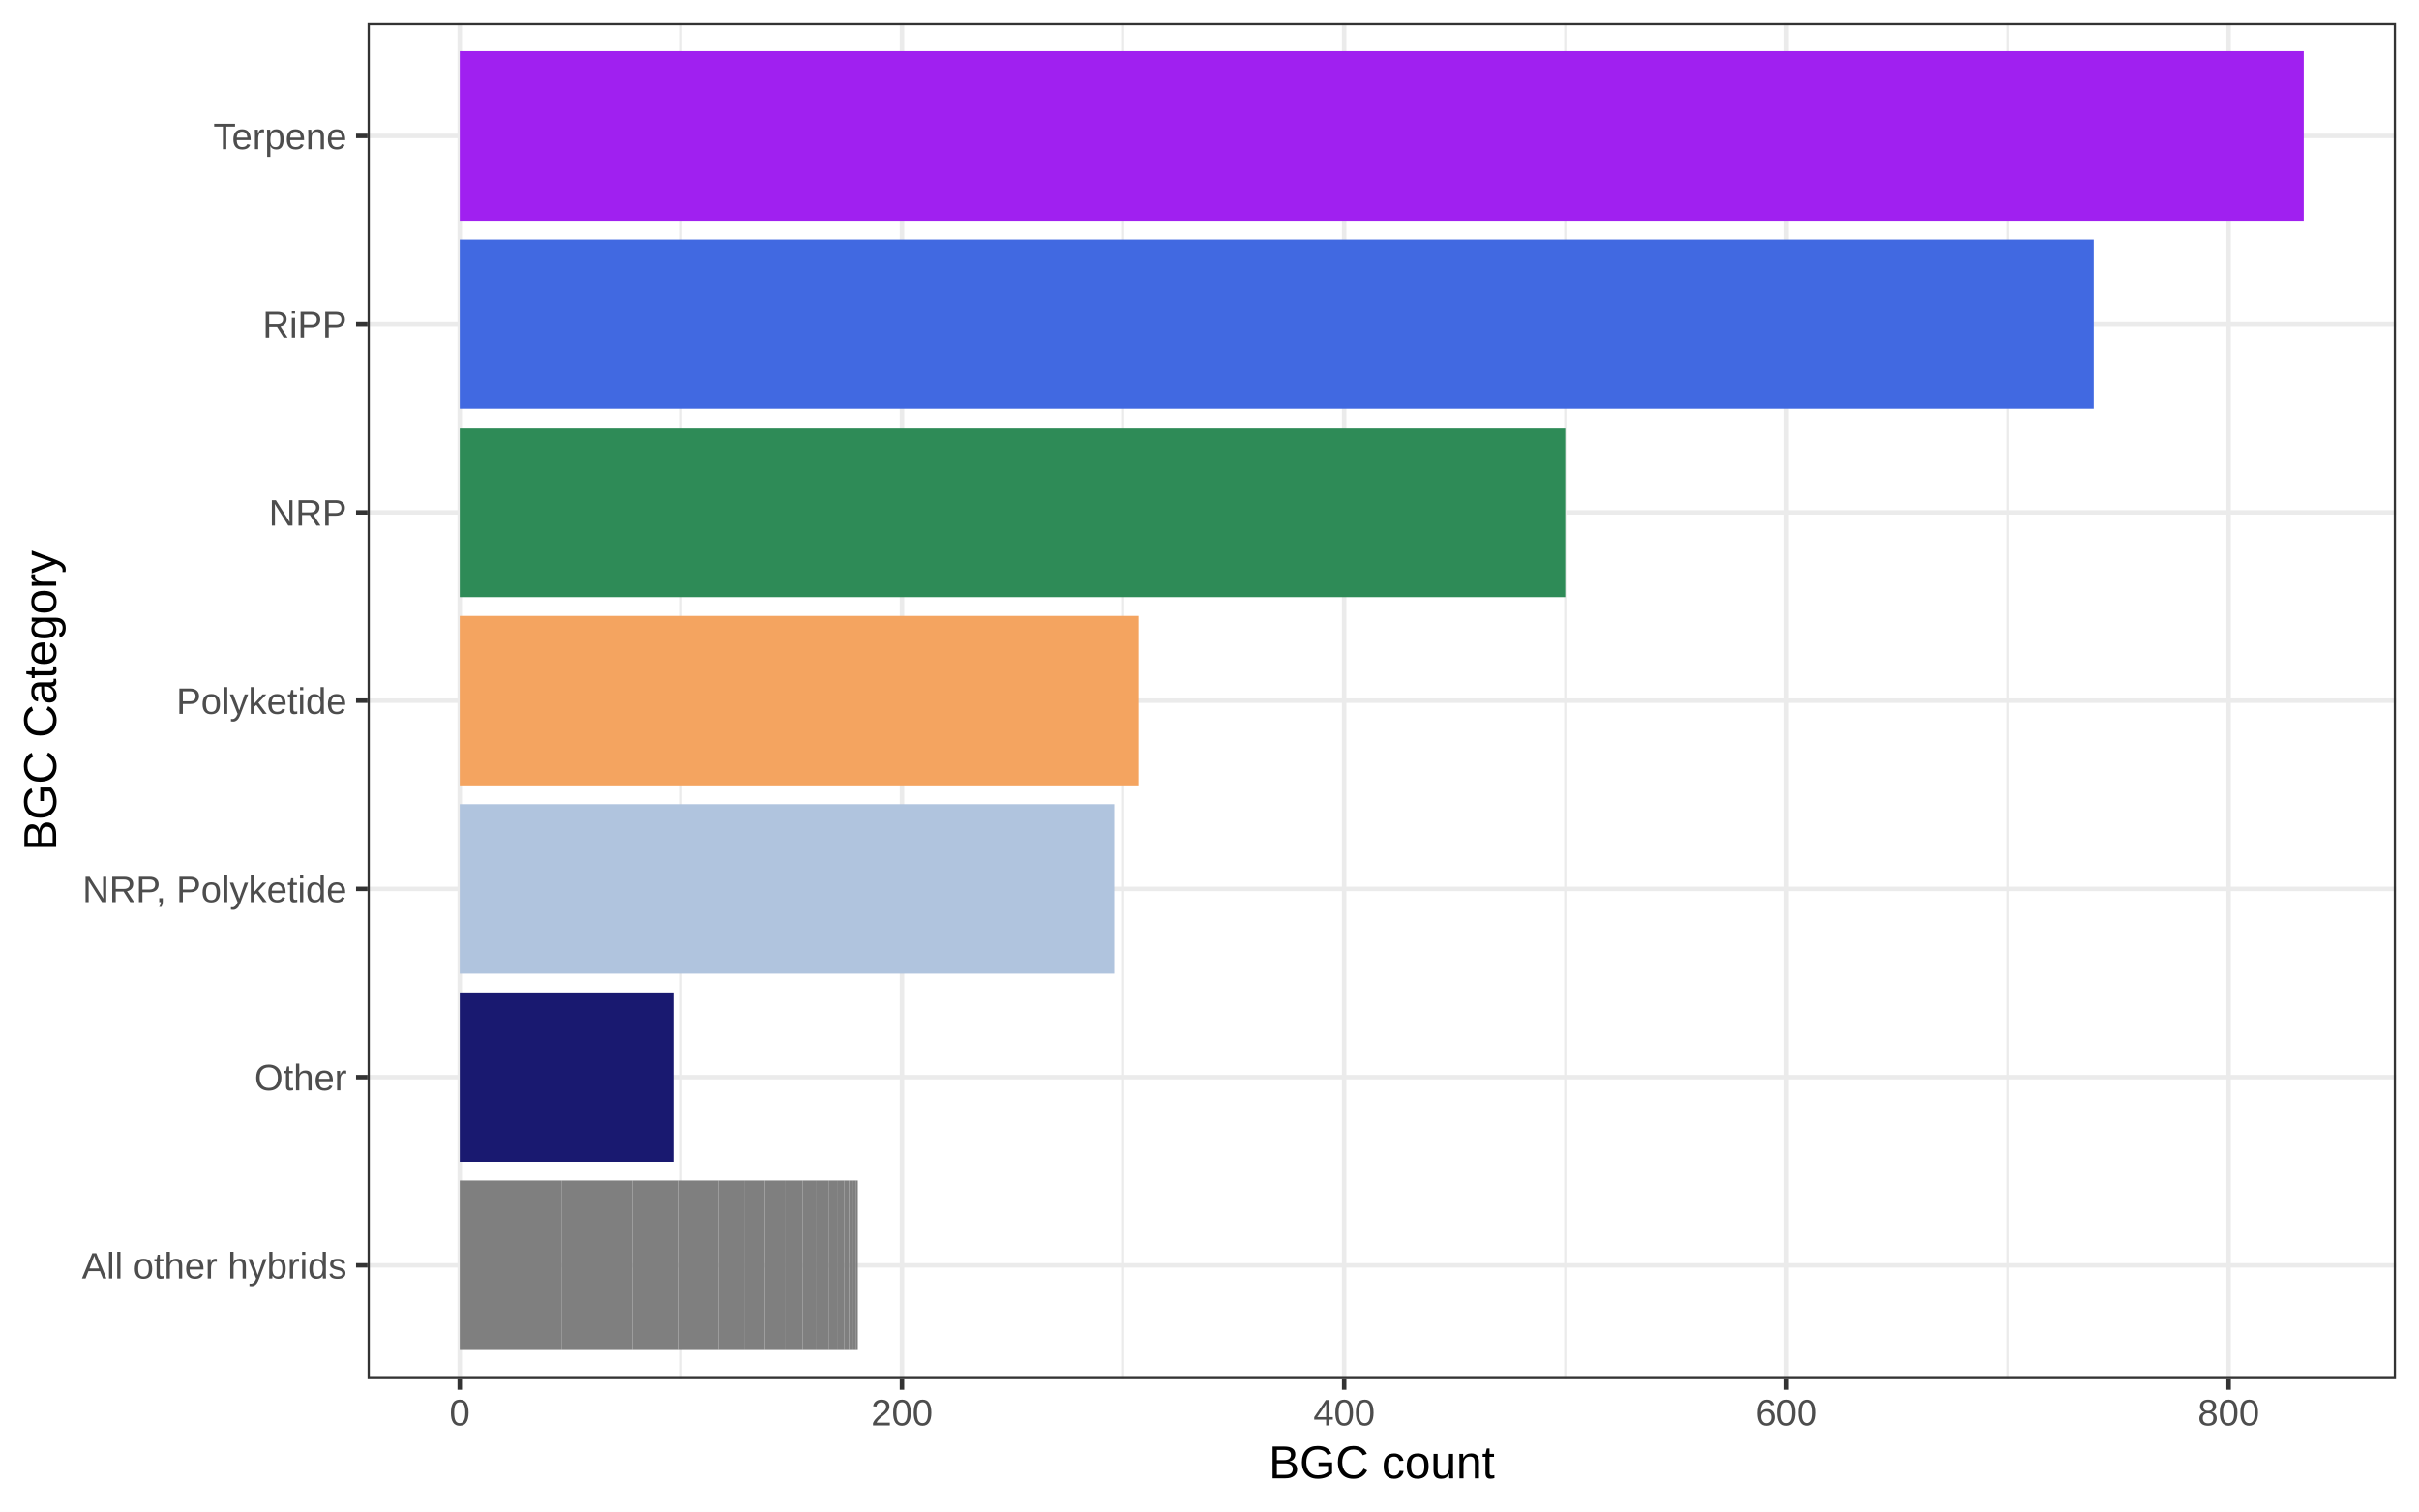
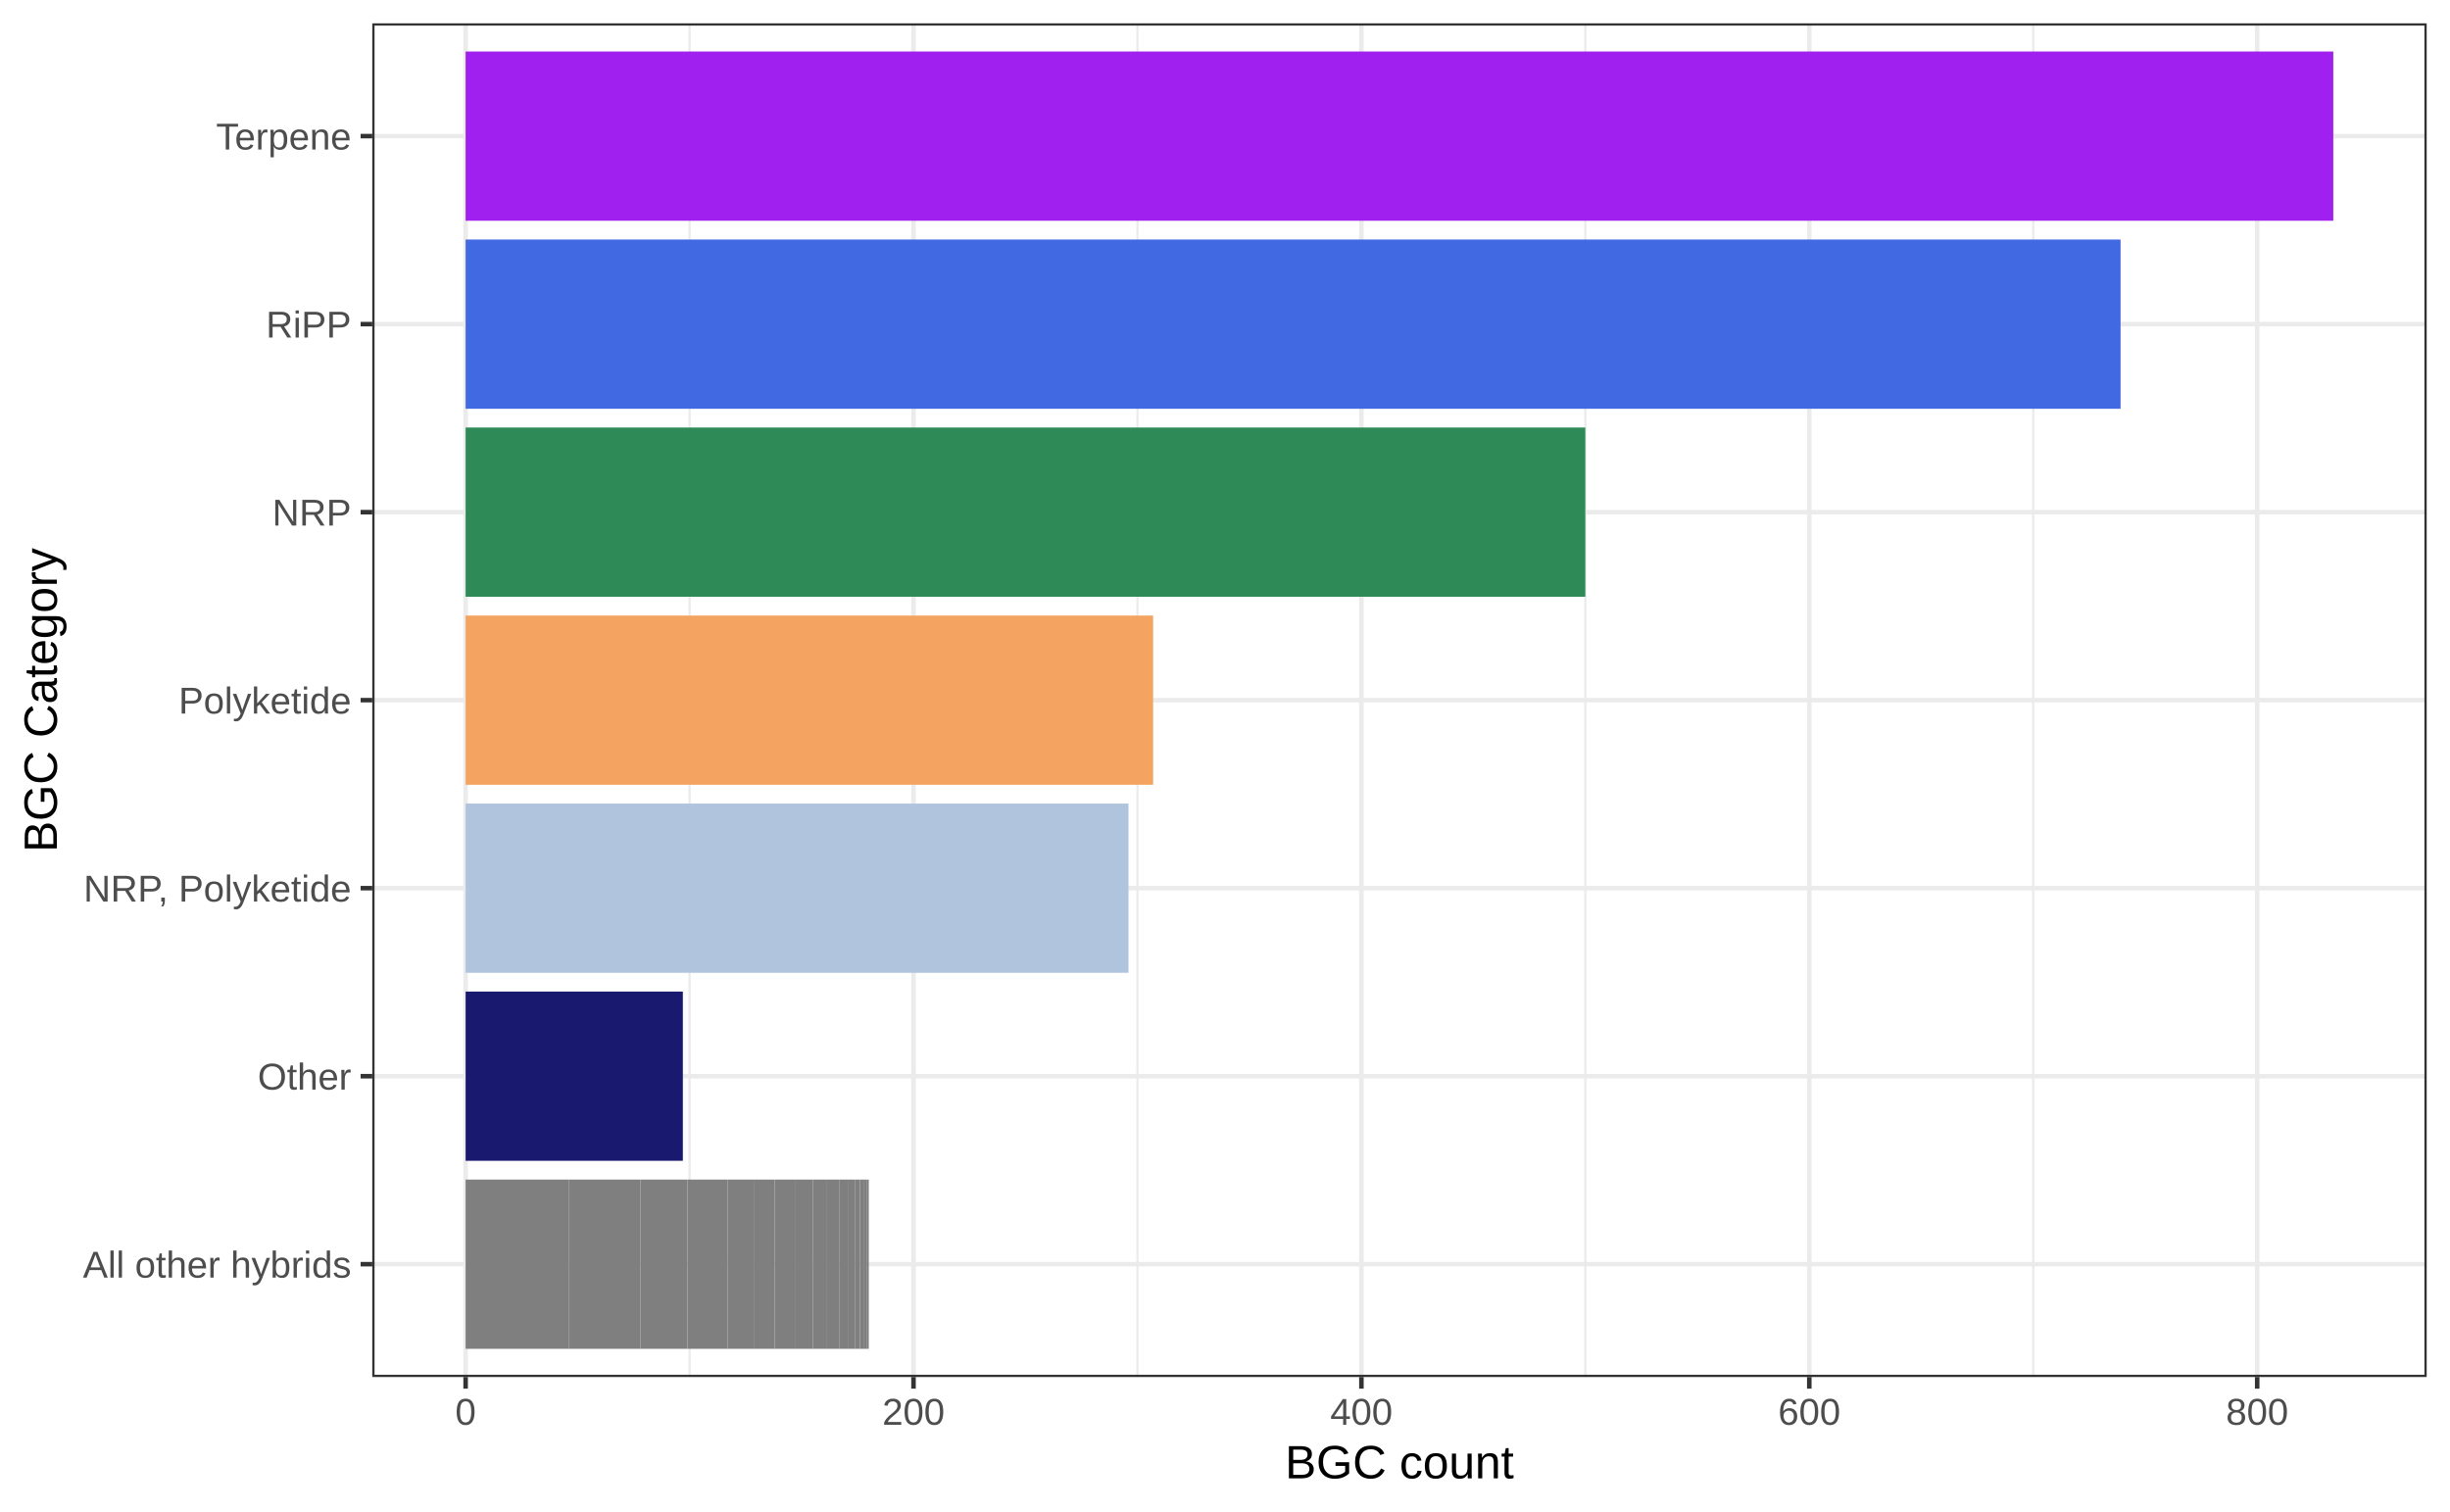
- <svg xmlns="http://www.w3.org/2000/svg" class="svglite" width="576.00pt" height="360.00pt" viewBox="0 0 576.00 360.00">
+ <svg xmlns="http://www.w3.org/2000/svg" class="svglite" width="576.00pt" height="355.50pt" viewBox="0 0 576.00 355.50">
  <defs>
    <style type="text/css">
    .svglite line, .svglite polyline, .svglite polygon, .svglite path, .svglite rect, .svglite circle {
      fill: none;
      stroke: #000000;
      stroke-linecap: round;
      stroke-linejoin: round;
      stroke-miterlimit: 10.00;
    }
    .svglite text {
      white-space: pre;
    }
  </style>
  </defs>
  <rect width="100%" height="100%" style="stroke: none; fill: #FFFFFF;" />
  <defs>
-     <clipPath id="cpMC4wMHw1NzYuMDB8MC4wMHwzNjAuMDA=">
-       <rect x="0.00" y="0.00" width="576.00" height="360.00" />
+     <clipPath id="cpMC4wMHw1NzYuMDB8MC4wMHwzNTUuNTA=">
+       <rect x="0.00" y="0.00" width="576.00" height="355.50" />
    </clipPath>
  </defs>
-   <g clip-path="url(#cpMC4wMHw1NzYuMDB8MC4wMHwzNjAuMDA=)">
-     <rect x="0.00" y="0.00" width="576.00" height="360.00" style="stroke-width: 1.07; stroke: #FFFFFF; fill: #FFFFFF;" />
+   <g clip-path="url(#cpMC4wMHw1NzYuMDB8MC4wMHwzNTUuNTA=)">
+     <rect x="0.00" y="0.00" width="576.00" height="355.50" style="stroke-width: 1.07; stroke: #FFFFFF; fill: #FFFFFF;" />
  </g>
  <defs>
-     <clipPath id="cpODcuNTJ8NTcwLjUyfDUuNDh8MzI4LjI3">
-       <rect x="87.52" y="5.48" width="483.00" height="322.79" />
+     <clipPath id="cpODcuNTJ8NTcwLjUyfDUuNDh8MzIzLjc3">
+       <rect x="87.52" y="5.48" width="483.00" height="318.29" />
    </clipPath>
  </defs>
-   <g clip-path="url(#cpODcuNTJ8NTcwLjUyfDUuNDh8MzI4LjI3)">
-     <rect x="87.52" y="5.48" width="483.00" height="322.79" style="stroke-width: 1.07; stroke: none; fill: #FFFFFF;" />
-     <polyline points="162.12,328.27 162.12,5.48 " style="stroke-width: 0.53; stroke: #EBEBEB; stroke-linecap: butt;" />
-     <polyline points="267.42,328.27 267.42,5.48 " style="stroke-width: 0.53; stroke: #EBEBEB; stroke-linecap: butt;" />
-     <polyline points="372.72,328.27 372.72,5.48 " style="stroke-width: 0.53; stroke: #EBEBEB; stroke-linecap: butt;" />
-     <polyline points="478.02,328.27 478.02,5.48 " style="stroke-width: 0.53; stroke: #EBEBEB; stroke-linecap: butt;" />
-     <polyline points="87.52,301.37 570.52,301.37 " style="stroke-width: 1.07; stroke: #EBEBEB; stroke-linecap: butt;" />
-     <polyline points="87.52,256.54 570.52,256.54 " style="stroke-width: 1.07; stroke: #EBEBEB; stroke-linecap: butt;" />
-     <polyline points="87.52,211.70 570.52,211.70 " style="stroke-width: 1.07; stroke: #EBEBEB; stroke-linecap: butt;" />
-     <polyline points="87.52,166.87 570.52,166.87 " style="stroke-width: 1.07; stroke: #EBEBEB; stroke-linecap: butt;" />
-     <polyline points="87.52,122.04 570.52,122.04 " style="stroke-width: 1.07; stroke: #EBEBEB; stroke-linecap: butt;" />
-     <polyline points="87.52,77.21 570.52,77.21 " style="stroke-width: 1.07; stroke: #EBEBEB; stroke-linecap: butt;" />
-     <polyline points="87.52,32.38 570.52,32.38 " style="stroke-width: 1.07; stroke: #EBEBEB; stroke-linecap: butt;" />
-     <polyline points="109.47,328.27 109.47,5.48 " style="stroke-width: 1.07; stroke: #EBEBEB; stroke-linecap: butt;" />
-     <polyline points="214.77,328.27 214.77,5.48 " style="stroke-width: 1.07; stroke: #EBEBEB; stroke-linecap: butt;" />
-     <polyline points="320.07,328.27 320.07,5.48 " style="stroke-width: 1.07; stroke: #EBEBEB; stroke-linecap: butt;" />
-     <polyline points="425.37,328.27 425.37,5.48 " style="stroke-width: 1.07; stroke: #EBEBEB; stroke-linecap: butt;" />
-     <polyline points="530.67,328.27 530.67,5.48 " style="stroke-width: 1.07; stroke: #EBEBEB; stroke-linecap: butt;" />
-     <rect x="109.47" y="12.20" width="439.09" height="40.35" style="stroke-width: 1.07; stroke: none; stroke-linecap: butt; stroke-linejoin: miter; fill: #A020F0;" />
-     <rect x="109.47" y="57.04" width="389.08" height="40.35" style="stroke-width: 1.07; stroke: none; stroke-linecap: butt; stroke-linejoin: miter; fill: #4169E1;" />
-     <rect x="109.47" y="101.87" width="263.24" height="40.35" style="stroke-width: 1.07; stroke: none; stroke-linecap: butt; stroke-linejoin: miter; fill: #2E8B57;" />
-     <rect x="109.47" y="146.70" width="161.63" height="40.35" style="stroke-width: 1.07; stroke: none; stroke-linecap: butt; stroke-linejoin: miter; fill: #F4A460;" />
-     <rect x="109.47" y="191.53" width="155.84" height="40.35" style="stroke-width: 1.07; stroke: none; stroke-linecap: butt; stroke-linejoin: miter; fill: #B0C4DE;" />
-     <rect x="109.47" y="236.36" width="51.07" height="40.35" style="stroke-width: 1.07; stroke: none; stroke-linecap: butt; stroke-linejoin: miter; fill: #191970;" />
-     <rect x="109.47" y="281.19" width="24.22" height="40.35" style="stroke-width: 1.07; stroke: none; stroke-linecap: butt; stroke-linejoin: miter; fill: #7F7F7F;" />
-     <rect x="133.69" y="281.19" width="16.85" height="40.35" style="stroke-width: 1.07; stroke: none; stroke-linecap: butt; stroke-linejoin: miter; fill: #7F7F7F;" />
-     <rect x="150.54" y="281.19" width="11.06" height="40.35" style="stroke-width: 1.07; stroke: none; stroke-linecap: butt; stroke-linejoin: miter; fill: #7F7F7F;" />
-     <rect x="161.60" y="281.19" width="9.48" height="40.35" style="stroke-width: 1.07; stroke: none; stroke-linecap: butt; stroke-linejoin: miter; fill: #7F7F7F;" />
-     <rect x="171.07" y="281.19" width="6.32" height="40.35" style="stroke-width: 1.07; stroke: none; stroke-linecap: butt; stroke-linejoin: miter; fill: #7F7F7F;" />
-     <rect x="177.39" y="281.19" width="4.74" height="40.35" style="stroke-width: 1.07; stroke: none; stroke-linecap: butt; stroke-linejoin: miter; fill: #7F7F7F;" />
-     <rect x="182.13" y="281.19" width="4.74" height="40.35" style="stroke-width: 1.07; stroke: none; stroke-linecap: butt; stroke-linejoin: miter; fill: #7F7F7F;" />
-     <rect x="186.87" y="281.19" width="4.21" height="40.35" style="stroke-width: 1.07; stroke: none; stroke-linecap: butt; stroke-linejoin: miter; fill: #7F7F7F;" />
-     <rect x="191.08" y="281.19" width="3.16" height="40.35" style="stroke-width: 1.07; stroke: none; stroke-linecap: butt; stroke-linejoin: miter; fill: #7F7F7F;" />
-     <rect x="194.24" y="281.19" width="3.16" height="40.35" style="stroke-width: 1.07; stroke: none; stroke-linecap: butt; stroke-linejoin: miter; fill: #7F7F7F;" />
-     <rect x="197.40" y="281.19" width="2.11" height="40.35" style="stroke-width: 1.07; stroke: none; stroke-linecap: butt; stroke-linejoin: miter; fill: #7F7F7F;" />
-     <rect x="199.50" y="281.19" width="1.58" height="40.35" style="stroke-width: 1.07; stroke: none; stroke-linecap: butt; stroke-linejoin: miter; fill: #7F7F7F;" />
-     <rect x="201.08" y="281.19" width="1.05" height="40.35" style="stroke-width: 1.07; stroke: none; stroke-linecap: butt; stroke-linejoin: miter; fill: #7F7F7F;" />
-     <rect x="202.14" y="281.19" width="1.05" height="40.35" style="stroke-width: 1.07; stroke: none; stroke-linecap: butt; stroke-linejoin: miter; fill: #7F7F7F;" />
-     <rect x="203.19" y="281.19" width="0.53" height="40.35" style="stroke-width: 1.07; stroke: none; stroke-linecap: butt; stroke-linejoin: miter; fill: #7F7F7F;" />
-     <rect x="203.72" y="281.19" width="0.53" height="40.35" style="stroke-width: 1.07; stroke: none; stroke-linecap: butt; stroke-linejoin: miter; fill: #7F7F7F;" />
-     <rect x="87.52" y="5.48" width="483.00" height="322.79" style="stroke-width: 1.07; stroke: #333333;" />
+   <g clip-path="url(#cpODcuNTJ8NTcwLjUyfDUuNDh8MzIzLjc3)">
+     <rect x="87.52" y="5.48" width="483.00" height="318.29" style="stroke-width: 1.07; stroke: none; fill: #FFFFFF;" />
+     <polyline points="162.12,323.77 162.12,5.48 " style="stroke-width: 0.53; stroke: #EBEBEB; stroke-linecap: butt;" />
+     <polyline points="267.42,323.77 267.42,5.48 " style="stroke-width: 0.53; stroke: #EBEBEB; stroke-linecap: butt;" />
+     <polyline points="372.72,323.77 372.72,5.48 " style="stroke-width: 0.53; stroke: #EBEBEB; stroke-linecap: butt;" />
+     <polyline points="478.02,323.77 478.02,5.48 " style="stroke-width: 0.53; stroke: #EBEBEB; stroke-linecap: butt;" />
+     <polyline points="87.52,297.24 570.52,297.24 " style="stroke-width: 1.07; stroke: #EBEBEB; stroke-linecap: butt;" />
+     <polyline points="87.52,253.04 570.52,253.04 " style="stroke-width: 1.07; stroke: #EBEBEB; stroke-linecap: butt;" />
+     <polyline points="87.52,208.83 570.52,208.83 " style="stroke-width: 1.07; stroke: #EBEBEB; stroke-linecap: butt;" />
+     <polyline points="87.52,164.62 570.52,164.62 " style="stroke-width: 1.07; stroke: #EBEBEB; stroke-linecap: butt;" />
+     <polyline points="87.52,120.42 570.52,120.42 " style="stroke-width: 1.07; stroke: #EBEBEB; stroke-linecap: butt;" />
+     <polyline points="87.52,76.21 570.52,76.21 " style="stroke-width: 1.07; stroke: #EBEBEB; stroke-linecap: butt;" />
+     <polyline points="87.52,32.00 570.52,32.00 " style="stroke-width: 1.07; stroke: #EBEBEB; stroke-linecap: butt;" />
+     <polyline points="109.47,323.77 109.47,5.48 " style="stroke-width: 1.07; stroke: #EBEBEB; stroke-linecap: butt;" />
+     <polyline points="214.77,323.77 214.77,5.48 " style="stroke-width: 1.07; stroke: #EBEBEB; stroke-linecap: butt;" />
+     <polyline points="320.07,323.77 320.07,5.48 " style="stroke-width: 1.07; stroke: #EBEBEB; stroke-linecap: butt;" />
+     <polyline points="425.37,323.77 425.37,5.48 " style="stroke-width: 1.07; stroke: #EBEBEB; stroke-linecap: butt;" />
+     <polyline points="530.67,323.77 530.67,5.48 " style="stroke-width: 1.07; stroke: #EBEBEB; stroke-linecap: butt;" />
+     <rect x="109.47" y="12.11" width="439.09" height="39.79" style="stroke-width: 1.07; stroke: none; stroke-linecap: butt; stroke-linejoin: miter; fill: #A020F0;" />
+     <rect x="109.47" y="56.32" width="389.08" height="39.79" style="stroke-width: 1.07; stroke: none; stroke-linecap: butt; stroke-linejoin: miter; fill: #4169E1;" />
+     <rect x="109.47" y="100.52" width="263.24" height="39.79" style="stroke-width: 1.07; stroke: none; stroke-linecap: butt; stroke-linejoin: miter; fill: #2E8B57;" />
+     <rect x="109.47" y="144.73" width="161.63" height="39.79" style="stroke-width: 1.07; stroke: none; stroke-linecap: butt; stroke-linejoin: miter; fill: #F4A460;" />
+     <rect x="109.47" y="188.94" width="155.84" height="39.79" style="stroke-width: 1.07; stroke: none; stroke-linecap: butt; stroke-linejoin: miter; fill: #B0C4DE;" />
+     <rect x="109.47" y="233.14" width="51.07" height="39.79" style="stroke-width: 1.07; stroke: none; stroke-linecap: butt; stroke-linejoin: miter; fill: #191970;" />
+     <rect x="109.47" y="277.35" width="24.22" height="39.79" style="stroke-width: 1.07; stroke: none; stroke-linecap: butt; stroke-linejoin: miter; fill: #7F7F7F;" />
+     <rect x="133.69" y="277.35" width="16.85" height="39.79" style="stroke-width: 1.07; stroke: none; stroke-linecap: butt; stroke-linejoin: miter; fill: #7F7F7F;" />
+     <rect x="150.54" y="277.35" width="11.06" height="39.79" style="stroke-width: 1.07; stroke: none; stroke-linecap: butt; stroke-linejoin: miter; fill: #7F7F7F;" />
+     <rect x="161.60" y="277.35" width="9.48" height="39.79" style="stroke-width: 1.07; stroke: none; stroke-linecap: butt; stroke-linejoin: miter; fill: #7F7F7F;" />
+     <rect x="171.07" y="277.35" width="6.32" height="39.79" style="stroke-width: 1.07; stroke: none; stroke-linecap: butt; stroke-linejoin: miter; fill: #7F7F7F;" />
+     <rect x="177.39" y="277.35" width="4.74" height="39.79" style="stroke-width: 1.07; stroke: none; stroke-linecap: butt; stroke-linejoin: miter; fill: #7F7F7F;" />
+     <rect x="182.13" y="277.35" width="4.74" height="39.79" style="stroke-width: 1.07; stroke: none; stroke-linecap: butt; stroke-linejoin: miter; fill: #7F7F7F;" />
+     <rect x="186.87" y="277.35" width="4.21" height="39.79" style="stroke-width: 1.07; stroke: none; stroke-linecap: butt; stroke-linejoin: miter; fill: #7F7F7F;" />
+     <rect x="191.08" y="277.35" width="3.16" height="39.79" style="stroke-width: 1.07; stroke: none; stroke-linecap: butt; stroke-linejoin: miter; fill: #7F7F7F;" />
+     <rect x="194.24" y="277.35" width="3.16" height="39.79" style="stroke-width: 1.07; stroke: none; stroke-linecap: butt; stroke-linejoin: miter; fill: #7F7F7F;" />
+     <rect x="197.40" y="277.35" width="2.11" height="39.79" style="stroke-width: 1.07; stroke: none; stroke-linecap: butt; stroke-linejoin: miter; fill: #7F7F7F;" />
+     <rect x="199.50" y="277.35" width="1.58" height="39.79" style="stroke-width: 1.07; stroke: none; stroke-linecap: butt; stroke-linejoin: miter; fill: #7F7F7F;" />
+     <rect x="201.08" y="277.35" width="1.05" height="39.79" style="stroke-width: 1.07; stroke: none; stroke-linecap: butt; stroke-linejoin: miter; fill: #7F7F7F;" />
+     <rect x="202.14" y="277.35" width="1.05" height="39.79" style="stroke-width: 1.07; stroke: none; stroke-linecap: butt; stroke-linejoin: miter; fill: #7F7F7F;" />
+     <rect x="203.19" y="277.35" width="0.53" height="39.79" style="stroke-width: 1.07; stroke: none; stroke-linecap: butt; stroke-linejoin: miter; fill: #7F7F7F;" />
+     <rect x="203.72" y="277.35" width="0.53" height="39.79" style="stroke-width: 1.07; stroke: none; stroke-linecap: butt; stroke-linejoin: miter; fill: #7F7F7F;" />
+     <rect x="87.52" y="5.48" width="483.00" height="318.29" style="stroke-width: 1.07; stroke: #333333;" />
  </g>
-   <g clip-path="url(#cpMC4wMHw1NzYuMDB8MC4wMHwzNjAuMDA=)">
-     <text x="82.59" y="304.52" text-anchor="end" style="font-size: 8.80px;fill: #4D4D4D; font-family: &quot;Arial&quot;;" textLength="63.08px" lengthAdjust="spacingAndGlyphs">All other hybrids</text>
-     <text x="82.59" y="259.69" text-anchor="end" style="font-size: 8.80px;fill: #4D4D4D; font-family: &quot;Arial&quot;;" textLength="22.00px" lengthAdjust="spacingAndGlyphs">Other</text>
-     <text x="82.59" y="214.86" text-anchor="end" style="font-size: 8.80px;fill: #4D4D4D; font-family: &quot;Arial&quot;;" textLength="64.04px" lengthAdjust="spacingAndGlyphs">NRP, Polyketide</text>
-     <text x="82.59" y="170.03" text-anchor="end" style="font-size: 8.80px;fill: #4D4D4D; font-family: &quot;Arial&quot;;" textLength="40.59px" lengthAdjust="spacingAndGlyphs">Polyketide</text>
-     <text x="82.59" y="125.19" text-anchor="end" style="font-size: 8.80px;fill: #4D4D4D; font-family: &quot;Arial&quot;;" textLength="18.57px" lengthAdjust="spacingAndGlyphs">NRP</text>
-     <text x="82.59" y="80.36" text-anchor="end" style="font-size: 8.80px;fill: #4D4D4D; font-family: &quot;Arial&quot;;" textLength="20.04px" lengthAdjust="spacingAndGlyphs">RiPP</text>
-     <text x="82.59" y="35.53" text-anchor="end" style="font-size: 8.80px;fill: #4D4D4D; font-family: &quot;Arial&quot;;" textLength="32.78px" lengthAdjust="spacingAndGlyphs">Terpene</text>
-     <polyline points="84.78,301.37 87.52,301.37 " style="stroke-width: 1.07; stroke: #333333; stroke-linecap: butt;" />
-     <polyline points="84.78,256.54 87.52,256.54 " style="stroke-width: 1.07; stroke: #333333; stroke-linecap: butt;" />
-     <polyline points="84.78,211.70 87.52,211.70 " style="stroke-width: 1.07; stroke: #333333; stroke-linecap: butt;" />
-     <polyline points="84.78,166.87 87.52,166.87 " style="stroke-width: 1.07; stroke: #333333; stroke-linecap: butt;" />
-     <polyline points="84.78,122.04 87.52,122.04 " style="stroke-width: 1.07; stroke: #333333; stroke-linecap: butt;" />
-     <polyline points="84.78,77.21 87.52,77.21 " style="stroke-width: 1.07; stroke: #333333; stroke-linecap: butt;" />
-     <polyline points="84.78,32.38 87.52,32.38 " style="stroke-width: 1.07; stroke: #333333; stroke-linecap: butt;" />
-     <polyline points="109.47,331.01 109.47,328.27 " style="stroke-width: 1.07; stroke: #333333; stroke-linecap: butt;" />
-     <polyline points="214.77,331.01 214.77,328.27 " style="stroke-width: 1.07; stroke: #333333; stroke-linecap: butt;" />
-     <polyline points="320.07,331.01 320.07,328.27 " style="stroke-width: 1.07; stroke: #333333; stroke-linecap: butt;" />
-     <polyline points="425.37,331.01 425.37,328.27 " style="stroke-width: 1.07; stroke: #333333; stroke-linecap: butt;" />
-     <polyline points="530.67,331.01 530.67,328.27 " style="stroke-width: 1.07; stroke: #333333; stroke-linecap: butt;" />
-     <text x="109.47" y="339.50" text-anchor="middle" style="font-size: 8.80px;fill: #4D4D4D; font-family: &quot;Arial&quot;;" textLength="4.90px" lengthAdjust="spacingAndGlyphs">0</text>
-     <text x="214.77" y="339.50" text-anchor="middle" style="font-size: 8.80px;fill: #4D4D4D; font-family: &quot;Arial&quot;;" textLength="14.69px" lengthAdjust="spacingAndGlyphs">200</text>
-     <text x="320.07" y="339.50" text-anchor="middle" style="font-size: 8.80px;fill: #4D4D4D; font-family: &quot;Arial&quot;;" textLength="14.69px" lengthAdjust="spacingAndGlyphs">400</text>
-     <text x="425.37" y="339.50" text-anchor="middle" style="font-size: 8.80px;fill: #4D4D4D; font-family: &quot;Arial&quot;;" textLength="14.69px" lengthAdjust="spacingAndGlyphs">600</text>
-     <text x="530.67" y="339.50" text-anchor="middle" style="font-size: 8.80px;fill: #4D4D4D; font-family: &quot;Arial&quot;;" textLength="14.69px" lengthAdjust="spacingAndGlyphs">800</text>
-     <text x="329.02" y="352.09" text-anchor="middle" style="font-size: 11.00px; font-family: &quot;Arial&quot;;" textLength="53.80px" lengthAdjust="spacingAndGlyphs">BGC count</text>
-     <text transform="translate(13.37,166.87) rotate(-90)" text-anchor="middle" style="font-size: 11.00px; font-family: &quot;Arial&quot;;" textLength="71.52px" lengthAdjust="spacingAndGlyphs">BGC Category</text>
+   <g clip-path="url(#cpMC4wMHw1NzYuMDB8MC4wMHwzNTUuNTA=)">
+     <text x="82.59" y="300.40" text-anchor="end" style="font-size: 8.80px;fill: #4D4D4D; font-family: &quot;Arial&quot;;" textLength="63.08px" lengthAdjust="spacingAndGlyphs">All other hybrids</text>
+     <text x="82.59" y="256.19" text-anchor="end" style="font-size: 8.80px;fill: #4D4D4D; font-family: &quot;Arial&quot;;" textLength="22.00px" lengthAdjust="spacingAndGlyphs">Other</text>
+     <text x="82.59" y="211.98" text-anchor="end" style="font-size: 8.80px;fill: #4D4D4D; font-family: &quot;Arial&quot;;" textLength="64.04px" lengthAdjust="spacingAndGlyphs">NRP, Polyketide</text>
+     <text x="82.59" y="167.78" text-anchor="end" style="font-size: 8.80px;fill: #4D4D4D; font-family: &quot;Arial&quot;;" textLength="40.59px" lengthAdjust="spacingAndGlyphs">Polyketide</text>
+     <text x="82.59" y="123.57" text-anchor="end" style="font-size: 8.80px;fill: #4D4D4D; font-family: &quot;Arial&quot;;" textLength="18.57px" lengthAdjust="spacingAndGlyphs">NRP</text>
+     <text x="82.59" y="79.36" text-anchor="end" style="font-size: 8.80px;fill: #4D4D4D; font-family: &quot;Arial&quot;;" textLength="20.04px" lengthAdjust="spacingAndGlyphs">RiPP</text>
+     <text x="82.59" y="35.16" text-anchor="end" style="font-size: 8.80px;fill: #4D4D4D; font-family: &quot;Arial&quot;;" textLength="32.78px" lengthAdjust="spacingAndGlyphs">Terpene</text>
+     <polyline points="84.78,297.24 87.52,297.24 " style="stroke-width: 1.07; stroke: #333333; stroke-linecap: butt;" />
+     <polyline points="84.78,253.04 87.52,253.04 " style="stroke-width: 1.07; stroke: #333333; stroke-linecap: butt;" />
+     <polyline points="84.78,208.83 87.52,208.83 " style="stroke-width: 1.07; stroke: #333333; stroke-linecap: butt;" />
+     <polyline points="84.78,164.62 87.52,164.62 " style="stroke-width: 1.07; stroke: #333333; stroke-linecap: butt;" />
+     <polyline points="84.78,120.42 87.52,120.42 " style="stroke-width: 1.07; stroke: #333333; stroke-linecap: butt;" />
+     <polyline points="84.78,76.21 87.52,76.21 " style="stroke-width: 1.07; stroke: #333333; stroke-linecap: butt;" />
+     <polyline points="84.78,32.00 87.52,32.00 " style="stroke-width: 1.07; stroke: #333333; stroke-linecap: butt;" />
+     <polyline points="109.47,326.51 109.47,323.77 " style="stroke-width: 1.07; stroke: #333333; stroke-linecap: butt;" />
+     <polyline points="214.77,326.51 214.77,323.77 " style="stroke-width: 1.07; stroke: #333333; stroke-linecap: butt;" />
+     <polyline points="320.07,326.51 320.07,323.77 " style="stroke-width: 1.07; stroke: #333333; stroke-linecap: butt;" />
+     <polyline points="425.37,326.51 425.37,323.77 " style="stroke-width: 1.07; stroke: #333333; stroke-linecap: butt;" />
+     <polyline points="530.67,326.51 530.67,323.77 " style="stroke-width: 1.07; stroke: #333333; stroke-linecap: butt;" />
+     <text x="109.47" y="335.00" text-anchor="middle" style="font-size: 8.80px;fill: #4D4D4D; font-family: &quot;Arial&quot;;" textLength="4.90px" lengthAdjust="spacingAndGlyphs">0</text>
+     <text x="214.77" y="335.00" text-anchor="middle" style="font-size: 8.80px;fill: #4D4D4D; font-family: &quot;Arial&quot;;" textLength="14.69px" lengthAdjust="spacingAndGlyphs">200</text>
+     <text x="320.07" y="335.00" text-anchor="middle" style="font-size: 8.80px;fill: #4D4D4D; font-family: &quot;Arial&quot;;" textLength="14.69px" lengthAdjust="spacingAndGlyphs">400</text>
+     <text x="425.37" y="335.00" text-anchor="middle" style="font-size: 8.80px;fill: #4D4D4D; font-family: &quot;Arial&quot;;" textLength="14.69px" lengthAdjust="spacingAndGlyphs">600</text>
+     <text x="530.67" y="335.00" text-anchor="middle" style="font-size: 8.80px;fill: #4D4D4D; font-family: &quot;Arial&quot;;" textLength="14.69px" lengthAdjust="spacingAndGlyphs">800</text>
+     <text x="329.02" y="347.59" text-anchor="middle" style="font-size: 11.00px; font-family: &quot;Arial&quot;;" textLength="53.80px" lengthAdjust="spacingAndGlyphs">BGC count</text>
+     <text transform="translate(13.37,164.62) rotate(-90)" text-anchor="middle" style="font-size: 11.00px; font-family: &quot;Arial&quot;;" textLength="71.52px" lengthAdjust="spacingAndGlyphs">BGC Category</text>
  </g>
</svg>
